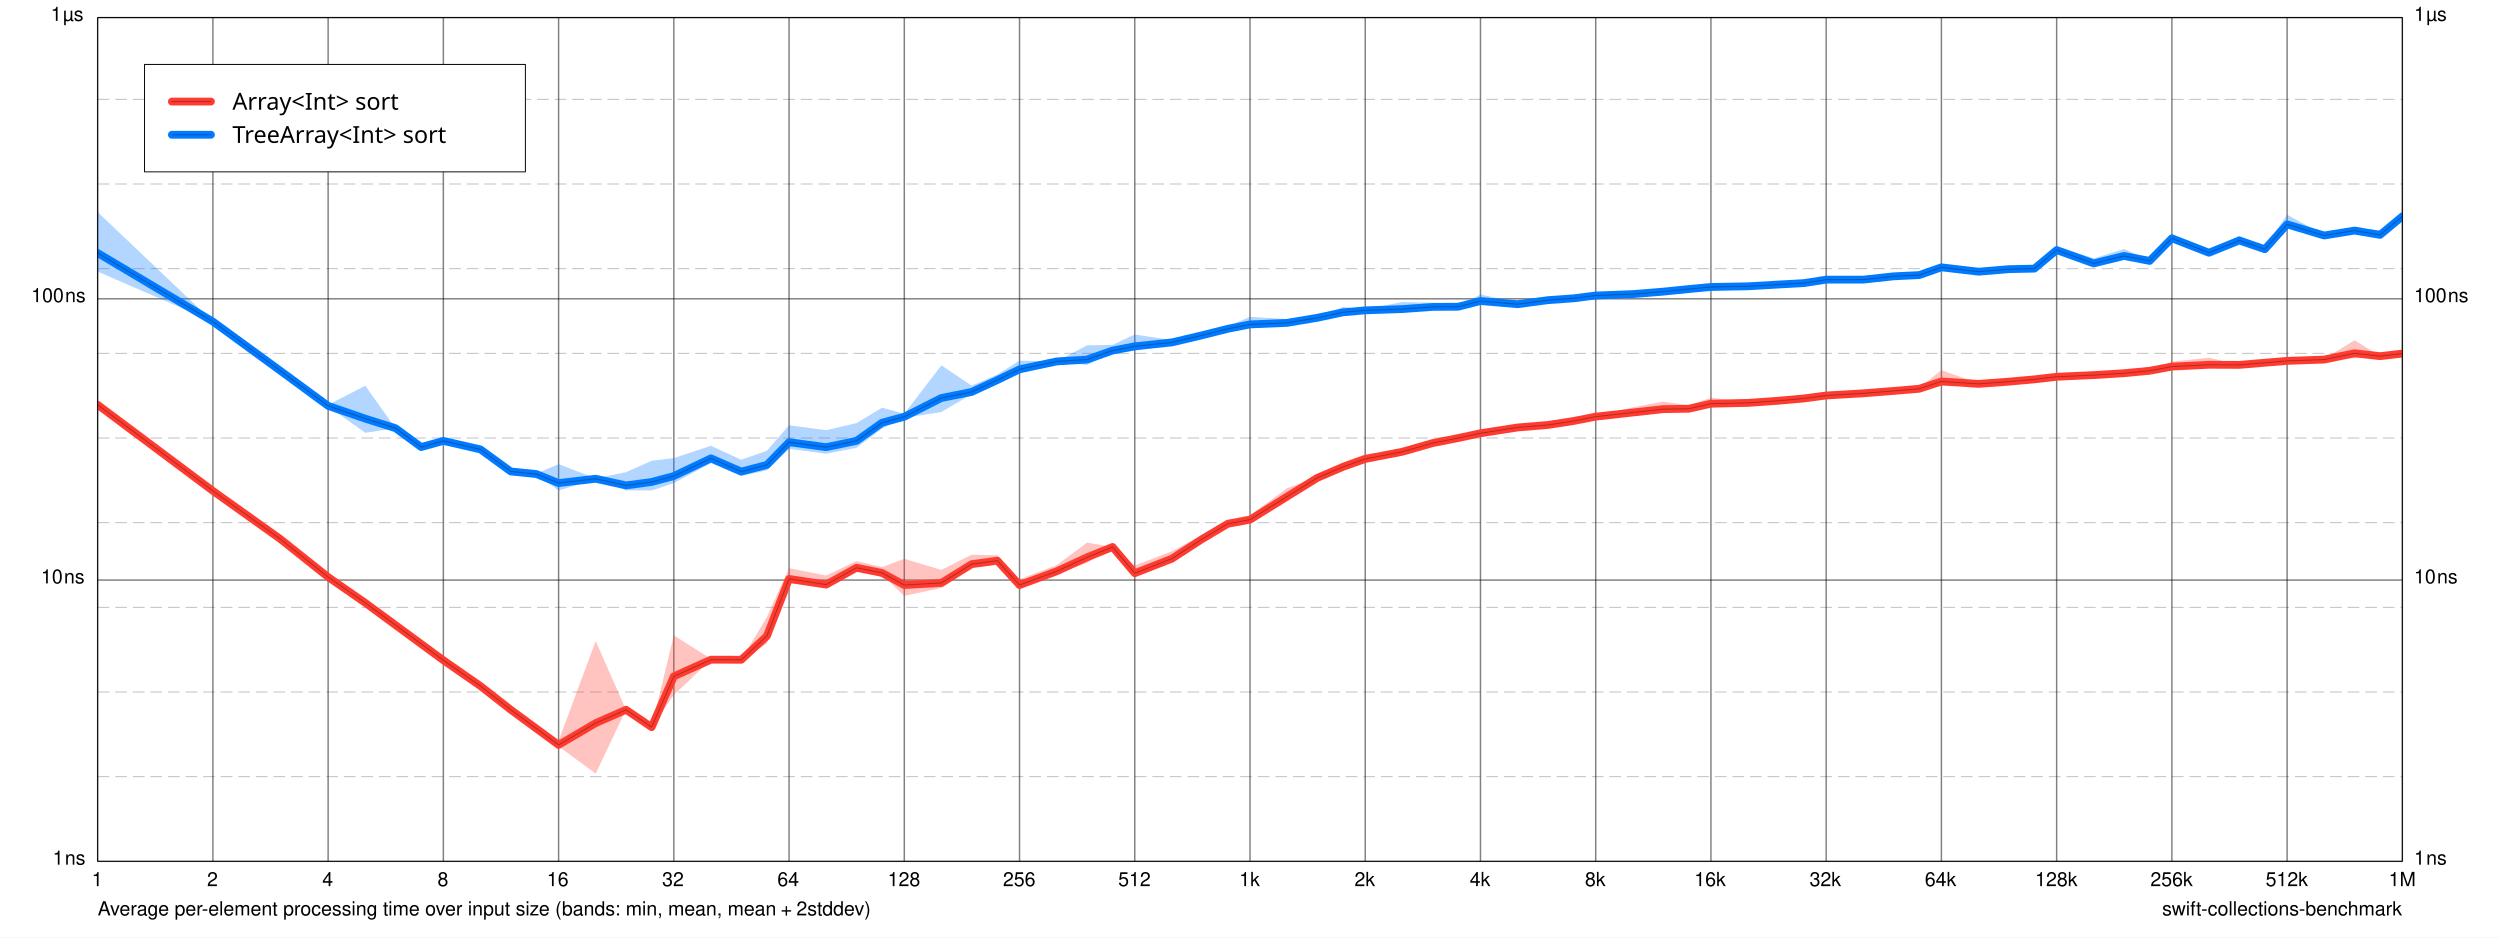
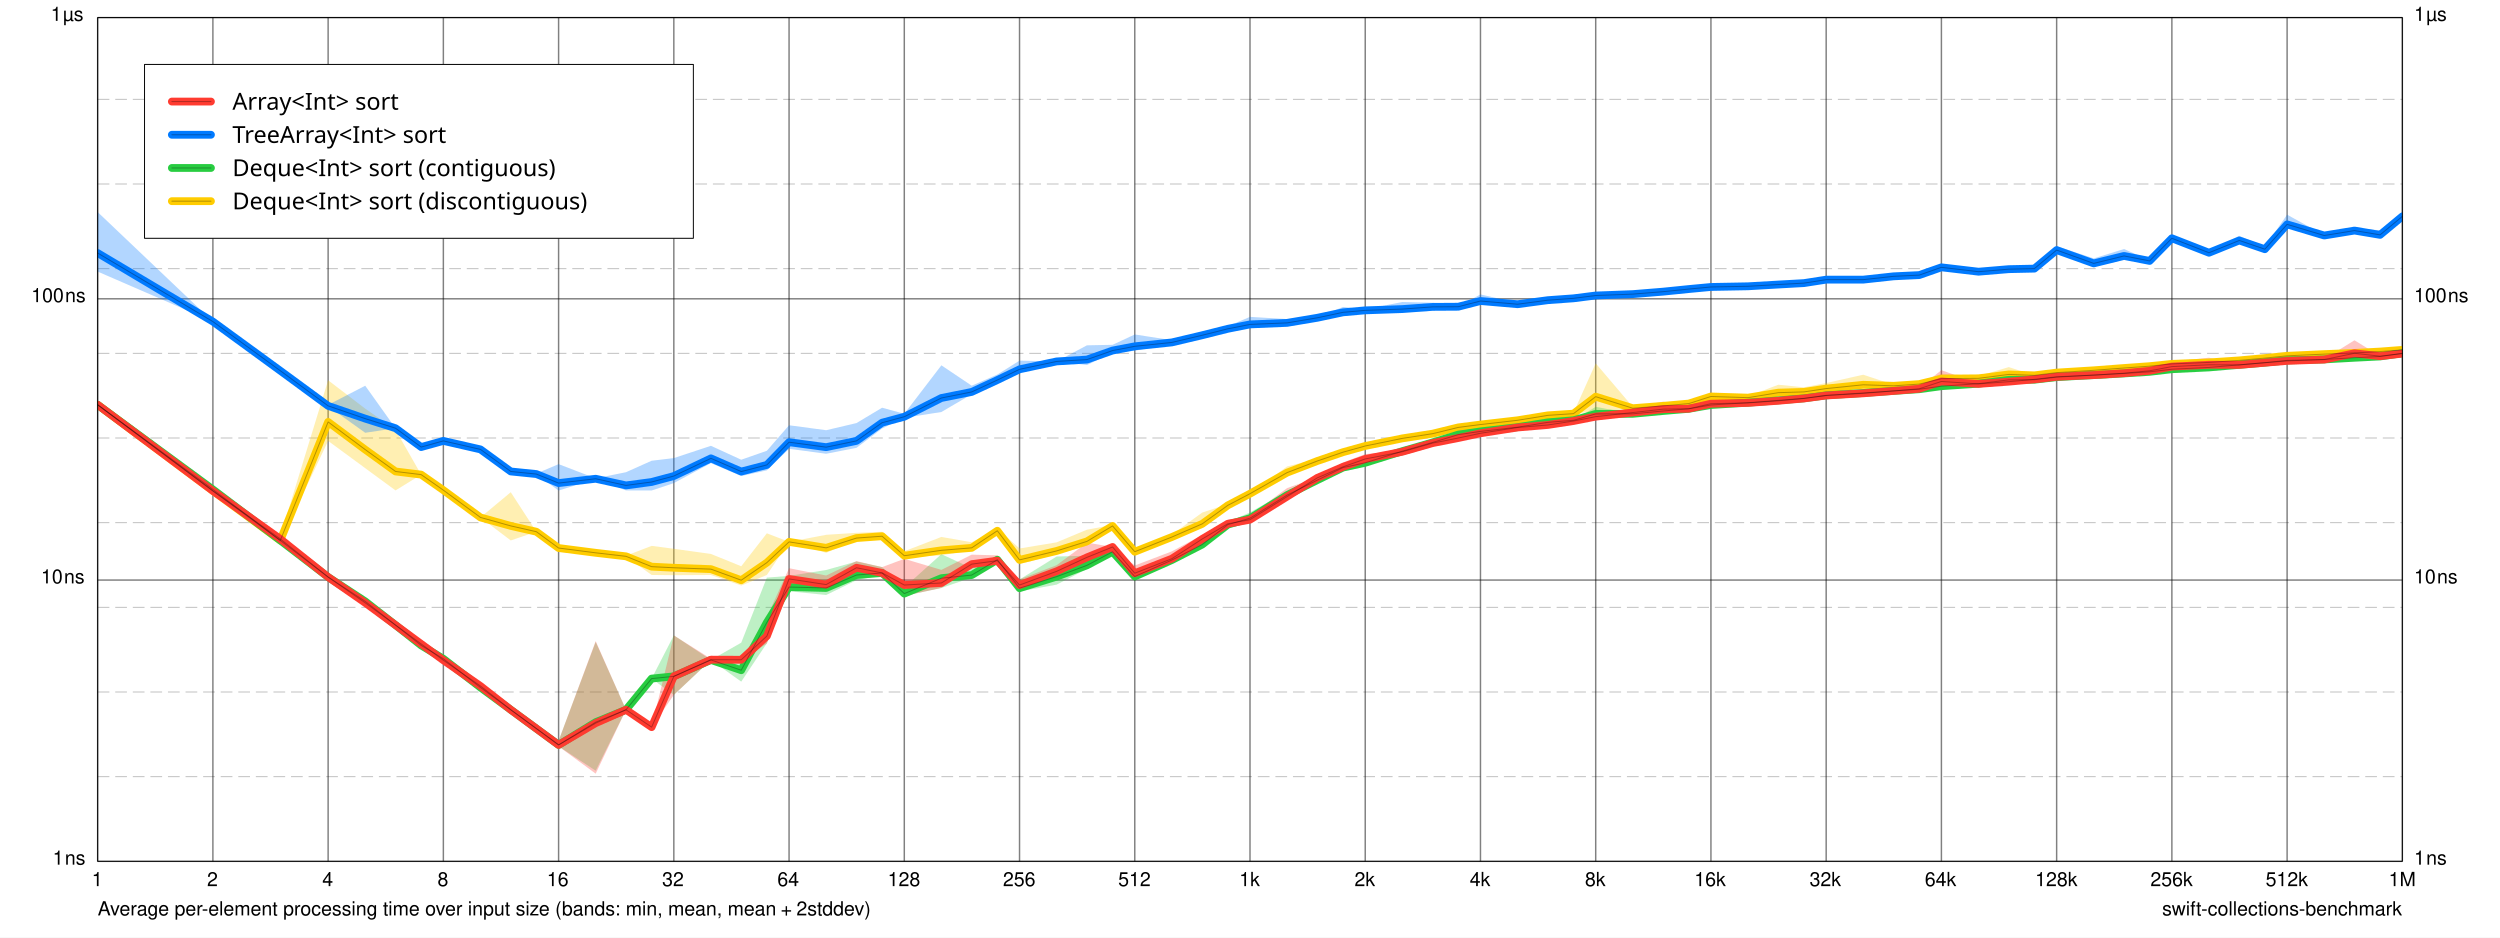
<svg xmlns="http://www.w3.org/2000/svg" xmlns:xlink="http://www.w3.org/1999/xlink" width="1280.0px" height="480.0px" viewBox="0.0 0.0 1280.0 480.0" version="1.1">
  <path d="M 0 0 L 0 480 L 1280 480 L 1280 0 z" fill="#FFFFFF" fill-opacity="1.0" stroke="none" />
  <text x="50" y="468.7" font-family="Helvetica" font-size="10" font-weight="normal" font-style="normal" fill="#000000" fill-opacity="1">Average per-element processing time over input size (bands: min, mean, mean + 2stddev)</text>
  <a xlink:href="https://github.com/apple/swift-collections-benchmark">
    <text x="1107" y="468.7" font-family="Helvetica" font-size="10" font-weight="normal" font-style="normal" fill="#000000" fill-opacity="1">swift-collections-benchmark</text>
  </a>
  <path d="M 50 9 L 50 441" fill="none" stroke-width="0.75" stroke="#000000" stroke-opacity="0.498" stroke-linecap="butt" stroke-linejoin="round" />
  <text x="47" y="453.7" font-family="Helvetica" font-size="10" font-weight="normal" font-style="normal" fill="#000000" fill-opacity="1">1</text>
  <path d="M 109 9 L 109 441" fill="none" stroke-width="0.75" stroke="#000000" stroke-opacity="0.498" stroke-linecap="butt" stroke-linejoin="round" />
  <text x="106" y="453.7" font-family="Helvetica" font-size="10" font-weight="normal" font-style="normal" fill="#000000" fill-opacity="1">2</text>
  <path d="M 168 9 L 168 441" fill="none" stroke-width="0.75" stroke="#000000" stroke-opacity="0.498" stroke-linecap="butt" stroke-linejoin="round" />
  <text x="165" y="453.7" font-family="Helvetica" font-size="10" font-weight="normal" font-style="normal" fill="#000000" fill-opacity="1">4</text>
  <path d="M 227 9 L 227 441" fill="none" stroke-width="0.75" stroke="#000000" stroke-opacity="0.498" stroke-linecap="butt" stroke-linejoin="round" />
  <text x="224" y="453.7" font-family="Helvetica" font-size="10" font-weight="normal" font-style="normal" fill="#000000" fill-opacity="1">8</text>
  <path d="M 286 9 L 286 441" fill="none" stroke-width="0.75" stroke="#000000" stroke-opacity="0.498" stroke-linecap="butt" stroke-linejoin="round" />
  <text x="280" y="453.7" font-family="Helvetica" font-size="10" font-weight="normal" font-style="normal" fill="#000000" fill-opacity="1">16</text>
  <path d="M 345 9 L 345 441" fill="none" stroke-width="0.75" stroke="#000000" stroke-opacity="0.498" stroke-linecap="butt" stroke-linejoin="round" />
  <text x="339" y="453.7" font-family="Helvetica" font-size="10" font-weight="normal" font-style="normal" fill="#000000" fill-opacity="1">32</text>
  <path d="M 404 9 L 404 441" fill="none" stroke-width="0.75" stroke="#000000" stroke-opacity="0.498" stroke-linecap="butt" stroke-linejoin="round" />
  <text x="398" y="453.7" font-family="Helvetica" font-size="10" font-weight="normal" font-style="normal" fill="#000000" fill-opacity="1">64</text>
  <path d="M 463 9 L 463 441" fill="none" stroke-width="0.75" stroke="#000000" stroke-opacity="0.498" stroke-linecap="butt" stroke-linejoin="round" />
  <text x="454.5" y="453.7" font-family="Helvetica" font-size="10" font-weight="normal" font-style="normal" fill="#000000" fill-opacity="1">128</text>
  <path d="M 522 9 L 522 441" fill="none" stroke-width="0.75" stroke="#000000" stroke-opacity="0.498" stroke-linecap="butt" stroke-linejoin="round" />
  <text x="513.5" y="453.7" font-family="Helvetica" font-size="10" font-weight="normal" font-style="normal" fill="#000000" fill-opacity="1">256</text>
  <path d="M 581 9 L 581 441" fill="none" stroke-width="0.75" stroke="#000000" stroke-opacity="0.498" stroke-linecap="butt" stroke-linejoin="round" />
  <text x="572.5" y="453.7" font-family="Helvetica" font-size="10" font-weight="normal" font-style="normal" fill="#000000" fill-opacity="1">512</text>
  <path d="M 640 9 L 640 441" fill="none" stroke-width="0.75" stroke="#000000" stroke-opacity="0.498" stroke-linecap="butt" stroke-linejoin="round" />
  <text x="634.5" y="453.7" font-family="Helvetica" font-size="10" font-weight="normal" font-style="normal" fill="#000000" fill-opacity="1">1k</text>
  <path d="M 699 9 L 699 441" fill="none" stroke-width="0.75" stroke="#000000" stroke-opacity="0.498" stroke-linecap="butt" stroke-linejoin="round" />
  <text x="693.5" y="453.7" font-family="Helvetica" font-size="10" font-weight="normal" font-style="normal" fill="#000000" fill-opacity="1">2k</text>
  <path d="M 758 9 L 758 441" fill="none" stroke-width="0.75" stroke="#000000" stroke-opacity="0.498" stroke-linecap="butt" stroke-linejoin="round" />
  <text x="752.5" y="453.7" font-family="Helvetica" font-size="10" font-weight="normal" font-style="normal" fill="#000000" fill-opacity="1">4k</text>
  <path d="M 817 9 L 817 441" fill="none" stroke-width="0.75" stroke="#000000" stroke-opacity="0.498" stroke-linecap="butt" stroke-linejoin="round" />
  <text x="811.5" y="453.7" font-family="Helvetica" font-size="10" font-weight="normal" font-style="normal" fill="#000000" fill-opacity="1">8k</text>
  <path d="M 876 9 L 876 441" fill="none" stroke-width="0.75" stroke="#000000" stroke-opacity="0.498" stroke-linecap="butt" stroke-linejoin="round" />
  <text x="867.5" y="453.7" font-family="Helvetica" font-size="10" font-weight="normal" font-style="normal" fill="#000000" fill-opacity="1">16k</text>
  <path d="M 935 9 L 935 441" fill="none" stroke-width="0.75" stroke="#000000" stroke-opacity="0.498" stroke-linecap="butt" stroke-linejoin="round" />
  <text x="926.5" y="453.7" font-family="Helvetica" font-size="10" font-weight="normal" font-style="normal" fill="#000000" fill-opacity="1">32k</text>
  <path d="M 994 9 L 994 441" fill="none" stroke-width="0.75" stroke="#000000" stroke-opacity="0.498" stroke-linecap="butt" stroke-linejoin="round" />
  <text x="985.5" y="453.7" font-family="Helvetica" font-size="10" font-weight="normal" font-style="normal" fill="#000000" fill-opacity="1">64k</text>
  <path d="M 1053 9 L 1053 441" fill="none" stroke-width="0.75" stroke="#000000" stroke-opacity="0.498" stroke-linecap="butt" stroke-linejoin="round" />
  <text x="1042" y="453.7" font-family="Helvetica" font-size="10" font-weight="normal" font-style="normal" fill="#000000" fill-opacity="1">128k</text>
  <path d="M 1112 9 L 1112 441" fill="none" stroke-width="0.75" stroke="#000000" stroke-opacity="0.498" stroke-linecap="butt" stroke-linejoin="round" />
  <text x="1101" y="453.7" font-family="Helvetica" font-size="10" font-weight="normal" font-style="normal" fill="#000000" fill-opacity="1">256k</text>
  <path d="M 1171 9 L 1171 441" fill="none" stroke-width="0.75" stroke="#000000" stroke-opacity="0.498" stroke-linecap="butt" stroke-linejoin="round" />
  <text x="1160" y="453.7" font-family="Helvetica" font-size="10" font-weight="normal" font-style="normal" fill="#000000" fill-opacity="1">512k</text>
  <path d="M 1230 9 L 1230 441" fill="none" stroke-width="0.75" stroke="#000000" stroke-opacity="0.498" stroke-linecap="butt" stroke-linejoin="round" />
  <text x="1223" y="453.7" font-family="Helvetica" font-size="10" font-weight="normal" font-style="normal" fill="#000000" fill-opacity="1">1M</text>
  <path d="M 50 441 L 1230 441" fill="none" stroke-width="0.75" stroke="#000000" stroke-opacity="0.498" stroke-linecap="butt" stroke-linejoin="round" />
  <text x="27" y="442.7" font-family="Helvetica" font-size="10" font-weight="normal" font-style="normal" fill="#000000" fill-opacity="1">1 ns</text>
  <text x="1236" y="442.7" font-family="Helvetica" font-size="10" font-weight="normal" font-style="normal" fill="#000000" fill-opacity="1">1 ns</text>
  <path d="M 50 297 L 1230 297" fill="none" stroke-width="0.75" stroke="#000000" stroke-opacity="0.498" stroke-linecap="butt" stroke-linejoin="round" />
  <text x="21" y="298.7" font-family="Helvetica" font-size="10" font-weight="normal" font-style="normal" fill="#000000" fill-opacity="1">10 ns</text>
  <text x="1236" y="298.7" font-family="Helvetica" font-size="10" font-weight="normal" font-style="normal" fill="#000000" fill-opacity="1">10 ns</text>
  <path d="M 50 153 L 1230 153" fill="none" stroke-width="0.75" stroke="#000000" stroke-opacity="0.498" stroke-linecap="butt" stroke-linejoin="round" />
  <text x="16" y="154.7" font-family="Helvetica" font-size="10" font-weight="normal" font-style="normal" fill="#000000" fill-opacity="1">100 ns</text>
  <text x="1236" y="154.7" font-family="Helvetica" font-size="10" font-weight="normal" font-style="normal" fill="#000000" fill-opacity="1">100 ns</text>
  <path d="M 50 9 L 1230 9" fill="none" stroke-width="0.75" stroke="#000000" stroke-opacity="0.498" stroke-linecap="butt" stroke-linejoin="round" />
  <text x="26" y="10.7" font-family="Helvetica" font-size="10" font-weight="normal" font-style="normal" fill="#000000" fill-opacity="1">1 µs</text>
  <text x="1236" y="10.7" font-family="Helvetica" font-size="10" font-weight="normal" font-style="normal" fill="#000000" fill-opacity="1">1 µs</text>
  <path d="M 50 397.65 L 1230 397.65" fill="none" stroke-width="0.5" stroke="#000000" stroke-opacity="0.259" stroke-linecap="butt" stroke-linejoin="round" stroke-dasharray="6 3" stroke-dashoffset="0" />
  <path d="M 50 354.3 L 1230 354.3" fill="none" stroke-width="0.5" stroke="#000000" stroke-opacity="0.259" stroke-linecap="butt" stroke-linejoin="round" stroke-dasharray="6 3" stroke-dashoffset="0" />
  <path d="M 50 310.96 L 1230 310.96" fill="none" stroke-width="0.5" stroke="#000000" stroke-opacity="0.259" stroke-linecap="butt" stroke-linejoin="round" stroke-dasharray="6 3" stroke-dashoffset="0" />
  <path d="M 50 267.61 L 1230 267.61" fill="none" stroke-width="0.5" stroke="#000000" stroke-opacity="0.259" stroke-linecap="butt" stroke-linejoin="round" stroke-dasharray="6 3" stroke-dashoffset="0" />
  <path d="M 50 224.26 L 1230 224.26" fill="none" stroke-width="0.5" stroke="#000000" stroke-opacity="0.259" stroke-linecap="butt" stroke-linejoin="round" stroke-dasharray="6 3" stroke-dashoffset="0" />
  <path d="M 50 180.91 L 1230 180.91" fill="none" stroke-width="0.5" stroke="#000000" stroke-opacity="0.259" stroke-linecap="butt" stroke-linejoin="round" stroke-dasharray="6 3" stroke-dashoffset="0" />
  <path d="M 50 137.56 L 1230 137.56" fill="none" stroke-width="0.5" stroke="#000000" stroke-opacity="0.259" stroke-linecap="butt" stroke-linejoin="round" stroke-dasharray="6 3" stroke-dashoffset="0" />
  <path d="M 50 94.213 L 1230 94.213" fill="none" stroke-width="0.5" stroke="#000000" stroke-opacity="0.259" stroke-linecap="butt" stroke-linejoin="round" stroke-dasharray="6 3" stroke-dashoffset="0" />
  <path d="M 50 50.865 L 1230 50.865" fill="none" stroke-width="0.5" stroke="#000000" stroke-opacity="0.259" stroke-linecap="butt" stroke-linejoin="round" stroke-dasharray="6 3" stroke-dashoffset="0" />
-   <path d="M 74 33 L 74 88 L 269 88 L 269 33 z" fill="#FFFFFF" fill-opacity="1.0" stroke="none" />
+   <path d="M 74 33 L 74 122 L 355 122 L 355 33 z" fill="#FFFFFF" fill-opacity="1.0" stroke="none" />
  <clipPath id="clip-0">
    <path d="M 50 9 L 50 441 L 1230 441 L 1230 9 z" />
  </clipPath>
  <g clip-path="url(#clip-0)">
+     <path d="M 50 207.25L 109 249.25L 143.51 274.61L 168 194.68L 186.99 209.22L 202.51 220.04L 215.63 243L 227 250.97L 245.99 264.93L 261.51 252.01L 274.63 272.24L 286 280.59L 304.99 283.04L 320.51 284.54L 333.63 279.49L 345 280.98L 363.99 283.61L 379.51 289.93L 392.63 273.05L 404 277.44L 422.99 273.82L 438.51 272.81L 451.63 272.26L 463 282.25L 481.99 274.91L 497.51 277.63L 510.63 270.66L 522 280.82L 540.99 277.68L 556.51 271.21L 569.63 268.75L 581 281.35L 599.99 273.75L 615.51 262.44L 628.63 258.07L 640 252.59L 658.99 238.83L 674.51 234.85L 687.63 230.73L 699 227.33L 717.99 224.27L 733.51 221.43L 746.63 218.25L 758 217.37L 776.99 215.06L 792.51 212.55L 805.63 211.36L 817 186.01L 835.99 208.35L 851.51 207.62L 864.63 206.38L 876 202.64L 894.99 202.9L 910.51 196.98L 923.63 198.3L 935 196.12L 953.99 191.85L 969.51 197L 982.63 196.27L 994 191.33L 1013 192.56L 1028.5 187.95L 1041.6 192.18L 1053 190.75L 1072 188.77L 1087.5 188.1L 1100.6 187.25L 1112 186.3L 1131 185.07L 1146.5 184.09L 1159.6 182.11L 1171 180.99L 1190 180.35L 1205.5 180.03L 1218.6 179.91L 1230 179.07L 1230 179.14L 1218.6 180.03L 1205.5 180.93L 1190 181.65L 1171 182.6L 1159.6 183.78L 1146.5 184.68L 1131 185.74L 1112 186.32L 1100.6 187.56L 1087.5 188.54L 1072 189.9L 1053 190.77L 1041.6 192.18L 1028.5 193.09L 1013 194.11L 994 194.81L 982.63 196.8L 969.51 197.73L 953.99 198.94L 935 199.98L 923.63 201.51L 910.51 202.55L 894.99 203.84L 876 203.12L 864.63 206.72L 851.51 207.88L 835.99 209.24L 817 210.44L 805.63 211.94L 792.51 212.69L 776.99 215.24L 758 217.37L 746.63 219.04L 733.51 222.26L 717.99 224.52L 699 228.7L 687.63 231.79L 674.51 236.43L 658.99 243.13L 640 252.83L 628.63 258.97L 615.51 270.41L 599.99 275.39L 581 282.88L 569.63 269.47L 556.51 279.45L 540.99 283.71L 522 288.86L 510.63 272.15L 497.51 281.55L 481.99 284.37L 463 285.35L 451.63 275.36L 438.51 276.47L 422.99 283.04L 404 277.44L 392.63 294.38L 379.51 299.8L 363.99 294.4L 345 294.51L 333.63 294.38L 320.51 284.95L 304.99 283.04L 286 280.59L 274.63 272.24L 261.51 276.71L 245.99 264.93L 227 250.97L 215.63 243L 202.51 251.1L 186.99 239.7L 168 225.74L 143.51 277.46L 109 252.11L 50 207.25" fill="#FFCC00" fill-opacity="0.302" stroke="none" />
+     <path d="M 50 207.25L 109 250.6L 143.51 274.61L 168 295.46L 186.99 307.9L 202.51 317.96L 215.63 330.45L 227 337.3L 245.99 349.91L 261.51 361.31L 274.63 370.95L 286 379.3L 304.99 328.7L 320.51 363.4L 333.63 347.44L 345 325.31L 363.99 337.9L 379.51 329.06L 392.63 295.74L 404 294.84L 422.99 291.84L 438.51 287.48L 451.63 290.36L 463 300.76L 481.99 283.72L 497.51 290.92L 510.63 285.19L 522 296.7L 540.99 284.93L 556.51 284.54L 569.63 281.88L 581 291.79L 599.99 286.72L 615.51 278.46L 628.63 267.34L 640 262.34L 658.99 251.51L 674.51 243.92L 687.63 237.38L 699 236.67L 717.99 230.74L 733.51 224.59L 746.63 221.22L 758 218.6L 776.99 217.61L 792.51 215.55L 805.63 215.15L 817 208.3L 835.99 211.87L 851.51 210.36L 864.63 209.15L 876 206.64L 894.99 205.89L 910.51 204.53L 923.63 203.46L 935 202.36L 953.99 201.12L 969.51 200.09L 982.63 199.11L 994 197.68L 1013 196.07L 1028.5 191.54L 1041.6 193.84L 1053 192.87L 1072 191.58L 1087.5 191.09L 1100.6 190.31L 1112 188.83L 1131 187.96L 1146.5 186.15L 1159.6 184.75L 1171 183.12L 1190 183.61L 1205.5 182.84L 1218.6 182.47L 1230 180.71L 1230 180.94L 1218.6 182.52L 1205.5 183.29L 1190 184.18L 1171 185.02L 1159.6 186L 1146.5 187.04L 1131 188.19L 1112 189.12L 1100.6 190.39L 1087.5 191.24L 1072 192.23L 1053 193.16L 1041.6 194.61L 1028.5 195.55L 1013 196.55L 994 197.75L 982.63 199.33L 969.51 200.15L 953.99 201.22L 935 202.45L 923.63 204.13L 910.51 205.15L 894.99 206.28L 876 207.62L 864.63 209.37L 851.51 210.45L 835.99 211.87L 817 213.25L 805.63 215.19L 792.51 216.49L 776.99 219.1L 758 221.7L 746.63 222.99L 733.51 227.2L 717.99 231.08L 699 237.05L 687.63 240.12L 674.51 246.47L 658.99 254.2L 640 266.38L 628.63 269.09L 615.51 278.95L 599.99 286.74L 581 296.43L 569.63 282.77L 556.51 291.28L 540.99 299.33L 522 302.81L 510.63 287.08L 497.51 295.74L 481.99 301.04L 463 305.07L 451.63 294.43L 438.51 297.07L 422.99 304.64L 404 302.73L 392.63 329.32L 379.51 349L 363.99 337.9L 345 355.79L 333.63 347.44L 320.51 363.4L 304.99 394.6L 286 382.15L 274.63 373.8L 261.51 364.16L 245.99 352.76L 227 337.3L 215.63 330.45L 202.51 320.81L 186.99 307.9L 168 295.46L 143.51 277.46L 109 250.6L 50 207.25" fill="#28CD41" fill-opacity="0.302" stroke="none" />
    <path d="M 50 108.57L 109 164.65L 143.51 189.29L 168 207.28L 186.99 197.49L 202.51 219.25L 215.63 228.89L 227 225.74L 245.99 229.79L 261.51 241.39L 274.63 242.45L 286 237.64L 304.99 244.92L 320.51 241.77L 333.63 235.9L 345 234.54L 363.99 228.25L 379.51 235.38L 392.63 230.79L 404 217.74L 422.99 220.27L 438.51 216.61L 451.63 208.75L 463 211.86L 481.99 187.04L 497.51 197.47L 510.63 191.77L 522 184.64L 540.99 185.05L 556.51 176.81L 569.63 176.54L 581 171.24L 599.99 174.18L 615.51 169.86L 628.63 167.04L 640 162.23L 658.99 163.38L 674.51 162.45L 687.63 157.17L 699 158.38L 717.99 154.63L 733.51 155L 746.63 157.03L 758 150.74L 776.99 155.06L 792.51 153.26L 805.63 152.63L 817 150.82L 835.99 150.55L 851.51 148.45L 864.63 146.44L 876 146.47L 894.99 145.63L 910.51 145.38L 923.63 144.62L 935 142.68L 953.99 142.68L 969.51 140.83L 982.63 139.35L 994 136.35L 1013 138.41L 1028.5 137.59L 1041.6 137.48L 1053 126.02L 1072 132.31L 1087.5 127.5L 1100.6 133.28L 1112 121.96L 1131 128.79L 1146.5 120.74L 1159.6 126.33L 1171 109.91L 1190 120.41L 1205.5 116.96L 1218.6 117.88L 1230 108.63L 1230 111.57L 1218.6 121.11L 1205.5 118.44L 1190 120.64L 1171 116.74L 1159.6 128.04L 1146.5 123.99L 1131 129.62L 1112 122.02L 1100.6 133.7L 1087.5 132.34L 1072 135.78L 1053 128.77L 1041.6 137.55L 1028.5 137.89L 1013 139.36L 994 137.05L 982.63 141.38L 969.51 141.71L 953.99 143.34L 935 143.36L 923.63 145.07L 910.51 145.79L 894.99 146.92L 876 147.1L 864.63 148.55L 851.51 149.64L 835.99 150.6L 817 151.47L 805.63 152.78L 792.51 153.84L 776.99 156.01L 758 155.36L 746.63 157.04L 733.51 157.88L 717.99 159.58L 699 159.08L 687.63 160.91L 674.51 162.79L 658.99 166.01L 640 167.53L 628.63 168.81L 615.51 172.29L 599.99 175.73L 581 179.61L 569.63 180.56L 556.51 186.9L 540.99 185.05L 522 190.74L 510.63 195.6L 497.51 201.85L 481.99 210.95L 463 213.91L 451.63 219.38L 438.51 229.3L 422.99 232.33L 404 229.78L 392.63 240.82L 379.51 243.73L 363.99 237.12L 345 247.34L 333.63 251.13L 320.51 251.1L 304.99 245.18L 286 251.16L 274.63 242.81L 261.51 241.39L 245.99 230.2L 227 225.74L 215.63 228.89L 202.51 219.25L 186.99 221.58L 168 208L 143.51 190.01L 109 164.65L 50 139.04" fill="#007AFF" fill-opacity="0.302" stroke="none" />
    <path d="M 50 207.25L 109 249.25L 143.51 275.96L 168 295.46L 186.99 306.56L 202.51 317.96L 215.63 327.6L 227 335.95L 245.99 351.25L 261.51 361.31L 274.63 370.95L 286 379.3L 304.99 328.22L 320.51 363.4L 333.63 372.29L 345 325.31L 363.99 337.32L 379.51 337.8L 392.63 315.98L 404 290.92L 422.99 294.67L 438.51 287.28L 451.63 290.36L 463 286.12L 481.99 291.78L 497.51 283.98L 510.63 284.33L 522 296.59L 540.99 289.39L 556.51 277.85L 569.63 280.05L 581 289.54L 599.99 282.29L 615.51 273.95L 628.63 266.13L 640 263.91L 658.99 249.91L 674.51 244.33L 687.63 236.78L 699 232.5L 717.99 230.59L 733.51 225.55L 746.63 224.08L 758 221.64L 776.99 218.79L 792.51 217.52L 805.63 215.19L 817 213.22L 835.99 208.55L 851.51 205.64L 864.63 207.57L 876 203.62L 894.99 205.93L 910.51 204.94L 923.63 203.94L 935 202.31L 953.99 201.17L 969.51 199.7L 982.63 198.57L 994 189.53L 1013 196.24L 1028.5 195.15L 1041.6 194.18L 1053 192.81L 1072 191.43L 1087.5 190.71L 1100.6 189.75L 1112 185.17L 1131 183.14L 1146.5 186.75L 1159.6 185.36L 1171 184.58L 1190 183.79L 1205.5 174.22L 1218.6 182.33L 1230 180.88L 1230 181.1L 1218.6 182.37L 1205.5 183.42L 1190 184.2L 1171 184.84L 1159.6 185.84L 1146.5 186.85L 1131 188.09L 1112 188.62L 1100.6 189.87L 1087.5 191.21L 1072 192.26L 1053 192.94L 1041.6 194.24L 1028.5 195.5L 1013 196.66L 994 197.49L 982.63 199.22L 969.51 200.32L 953.99 201.45L 935 202.56L 923.63 204.04L 910.51 205.28L 894.99 206.41L 876 207.83L 864.63 209.88L 851.51 210.89L 835.99 212.18L 817 213.36L 805.63 215.68L 792.51 217.61L 776.99 218.9L 758 221.89L 746.63 224.34L 733.51 227.34L 717.99 231.54L 699 235.89L 687.63 239.83L 674.51 244.75L 658.99 255.87L 640 266.85L 628.63 268.9L 615.51 276.7L 599.99 287.43L 581 294.93L 569.63 280.05L 556.51 288.26L 540.99 293.67L 522 300.62L 510.63 288.07L 497.51 290.66L 481.99 301.04L 463 305.07L 451.63 294.43L 438.51 291.93L 422.99 301.04L 404 298.48L 392.63 329.51L 379.51 337.8L 363.99 337.9L 345 355.79L 333.63 372.29L 320.51 363.4L 304.99 396.11L 286 382.15L 274.63 373.8L 261.51 364.16L 245.99 351.25L 227 338.8L 215.63 330.45L 202.51 320.81L 186.99 309.41L 168 295.46L 143.51 275.96L 109 252.11L 50 207.25" fill="#FF3B30" fill-opacity="0.302" stroke="none" />
+     <path d="M 50 207.25L 109 251.35L 143.51 276.71L 168 216.03L 186.99 230.2L 202.51 241.39L 215.63 243L 227 250.97L 245.99 264.93L 261.51 269.26L 274.63 272.24L 286 280.59L 304.99 283.04L 320.51 284.84L 333.63 290.13L 345 290.69L 363.99 291.4L 379.51 297.07L 392.63 288.07L 404 277.44L 422.99 280.5L 438.51 275.49L 451.63 274.54L 463 284.53L 481.99 281.76L 497.51 280.5L 510.63 271.75L 522 286.66L 540.99 282.08L 556.51 277.19L 569.63 269.28L 581 282.48L 599.99 274.96L 615.51 268.23L 628.63 258.74L 640 252.77L 658.99 241.98L 674.51 236.01L 687.63 231.51L 699 228.34L 717.99 224.45L 733.51 222.04L 746.63 218.83L 758 217.37L 776.99 215.19L 792.51 212.66L 805.63 211.79L 817 203.09L 835.99 209.01L 851.51 207.81L 864.63 206.63L 876 203L 894.99 203.6L 910.51 201.04L 923.63 200.65L 935 198.95L 953.99 197.01L 969.51 197.54L 982.63 196.66L 994 193.88L 1013 193.7L 1028.5 191.7L 1041.6 192.18L 1053 190.77L 1072 189.6L 1087.5 188.42L 1100.6 187.48L 1112 186.31L 1131 185.56L 1146.5 184.52L 1159.6 183.34L 1171 182.18L 1190 181.31L 1205.5 180.69L 1218.6 180L 1230 179.13" fill="none" stroke-width="4" stroke="#FFCC00" stroke-opacity="1" stroke-linecap="round" stroke-linejoin="round" />
+     <path d="M 50 207.25L 109 250.6L 143.51 276.71L 168 295.46L 186.99 307.9L 202.51 320.05L 215.63 330.45L 227 337.3L 245.99 352L 261.51 363.4L 274.63 373.04L 286 381.39L 304.99 369.74L 320.51 363.4L 333.63 347.44L 345 346.29L 363.99 337.9L 379.51 343.15L 392.63 318.67L 404 300.57L 422.99 301.04L 438.51 294.42L 451.63 293.34L 463 303.92L 481.99 296.03L 497.51 294.45L 510.63 286.58L 522 301.15L 540.99 295.24L 556.51 289.45L 569.63 282.53L 581 295.18L 599.99 286.74L 615.51 278.82L 628.63 268.63L 640 265.3L 658.99 253.49L 674.51 245.79L 687.63 239.39L 699 236.95L 717.99 230.99L 733.51 226.51L 746.63 222.52L 758 220.88L 776.99 218.71L 792.51 216.24L 805.63 215.18L 817 211.92L 835.99 211.87L 851.51 210.43L 864.63 209.31L 876 207.36L 894.99 206.18L 910.51 204.99L 923.63 203.95L 935 202.42L 953.99 201.2L 969.51 200.14L 982.63 199.28L 994 197.73L 1013 196.43L 1028.5 194.48L 1041.6 194.41L 1053 193.09L 1072 192.06L 1087.5 191.2L 1100.6 190.37L 1112 189.04L 1131 188.13L 1146.5 186.81L 1159.6 185.67L 1171 184.52L 1190 184.03L 1205.5 183.17L 1218.6 182.51L 1230 180.88" fill="none" stroke-width="4" stroke="#28CD41" stroke-opacity="1" stroke-linecap="round" stroke-linejoin="round" />
    <path d="M 50 129.55L 109 164.65L 143.51 189.82L 168 207.81L 186.99 214.34L 202.51 219.25L 215.63 228.89L 227 225.74L 245.99 230.09L 261.51 241.39L 274.63 242.72L 286 247.34L 304.99 245.12L 320.51 248.53L 333.63 246.78L 345 243.73L 363.99 234.68L 379.51 241.44L 392.63 238.04L 404 226.4L 422.99 228.95L 438.51 225.73L 451.63 216.42L 463 213.37L 481.99 203.77L 497.51 200.67L 510.63 194.58L 522 189.09L 540.99 185.05L 556.51 184.1L 569.63 179.48L 581 177.31L 599.99 175.32L 615.51 171.65L 628.63 168.35L 640 166.1L 658.99 165.31L 674.51 162.7L 687.63 159.91L 699 158.9L 717.99 158.25L 733.51 157.12L 746.63 157.04L 758 154.12L 776.99 155.76L 792.51 153.69L 805.63 152.74L 817 151.3L 835.99 150.59L 851.51 149.33L 864.63 148L 876 146.93L 894.99 146.58L 910.51 145.68L 923.63 144.95L 935 143.18L 953.99 143.17L 969.51 141.48L 982.63 140.85L 994 136.87L 1013 139.11L 1028.5 137.81L 1041.6 137.53L 1053 128.04L 1072 134.86L 1087.5 131.04L 1100.6 133.59L 1112 122L 1131 129.4L 1146.5 123.12L 1159.6 127.59L 1171 114.88L 1190 120.58L 1205.5 118.05L 1218.6 120.25L 1230 110.79" fill="none" stroke-width="4" stroke="#007AFF" stroke-opacity="1" stroke-linecap="round" stroke-linejoin="round" />
    <path d="M 50 207.25L 109 251.35L 143.51 275.96L 168 295.46L 186.99 308.65L 202.51 320.05L 215.63 329.7L 227 338.05L 245.99 351.25L 261.51 363.4L 274.63 373.04L 286 381.39L 304.99 370.24L 320.51 363.4L 333.63 372.29L 345 346.29L 363.99 337.75L 379.51 337.8L 392.63 325.68L 404 296.42L 422.99 299.31L 438.51 290.69L 451.63 293.34L 463 299.54L 481.99 298.48L 497.51 288.84L 510.63 287.07L 522 299.54L 540.99 292.52L 556.51 285.37L 569.63 280.05L 581 293.48L 599.99 286.05L 615.51 275.97L 628.63 268.17L 640 266.07L 658.99 254.25L 674.51 244.64L 687.63 239.01L 699 234.98L 717.99 231.29L 733.51 226.86L 746.63 224.27L 758 221.83L 776.99 218.87L 792.51 217.58L 805.63 215.56L 817 213.32L 835.99 211.21L 851.51 209.48L 864.63 209.27L 876 206.7L 894.99 206.28L 910.51 205.19L 923.63 204.01L 935 202.49L 953.99 201.38L 969.51 200.16L 982.63 199.05L 994 195.31L 1013 196.55L 1028.5 195.41L 1041.6 194.23L 1053 192.91L 1072 192.04L 1087.5 191.08L 1100.6 189.84L 1112 187.7L 1131 186.76L 1146.5 186.82L 1159.6 185.72L 1171 184.77L 1190 184.1L 1205.5 180.88L 1218.6 182.36L 1230 181.04" fill="none" stroke-width="4" stroke="#FF3B30" stroke-opacity="1" stroke-linecap="round" stroke-linejoin="round" />
+     <path d="M 50 207.25L 109 251.35L 143.51 276.71L 168 216.03L 186.99 230.2L 202.51 241.39L 215.63 243L 227 250.97L 245.99 264.93L 261.51 269.26L 274.63 272.24L 286 280.59L 304.99 283.04L 320.51 284.84L 333.63 290.13L 345 290.69L 363.99 291.4L 379.51 297.07L 392.63 288.07L 404 277.44L 422.99 280.5L 438.51 275.49L 451.63 274.54L 463 284.53L 481.99 281.76L 497.51 280.5L 510.63 271.75L 522 286.66L 540.99 282.08L 556.51 277.19L 569.63 269.28L 581 282.48L 599.99 274.96L 615.51 268.23L 628.63 258.74L 640 252.77L 658.99 241.98L 674.51 236.01L 687.63 231.51L 699 228.34L 717.99 224.45L 733.51 222.04L 746.63 218.83L 758 217.37L 776.99 215.19L 792.51 212.66L 805.63 211.79L 817 203.09L 835.99 209.01L 851.51 207.81L 864.63 206.63L 876 203L 894.99 203.6L 910.51 201.04L 923.63 200.65L 935 198.95L 953.99 197.01L 969.51 197.54L 982.63 196.66L 994 193.88L 1013 193.7L 1028.5 191.7L 1041.6 192.18L 1053 190.77L 1072 189.6L 1087.5 188.42L 1100.6 187.48L 1112 186.31L 1131 185.56L 1146.5 184.52L 1159.6 183.34L 1171 182.18L 1190 181.31L 1205.5 180.69L 1218.6 180L 1230 179.13" fill="none" stroke-width="0.5" stroke="#000000" stroke-opacity="0.302" stroke-linecap="round" stroke-linejoin="round" />
+     <path d="M 50 207.25L 109 250.6L 143.51 276.71L 168 295.46L 186.99 307.9L 202.51 320.05L 215.63 330.45L 227 337.3L 245.99 352L 261.51 363.4L 274.63 373.04L 286 381.39L 304.99 369.74L 320.51 363.4L 333.63 347.44L 345 346.29L 363.99 337.9L 379.51 343.15L 392.63 318.67L 404 300.57L 422.99 301.04L 438.51 294.42L 451.63 293.34L 463 303.92L 481.99 296.03L 497.51 294.45L 510.63 286.58L 522 301.15L 540.99 295.24L 556.51 289.45L 569.63 282.53L 581 295.18L 599.99 286.74L 615.51 278.82L 628.63 268.63L 640 265.3L 658.99 253.49L 674.51 245.79L 687.63 239.39L 699 236.95L 717.99 230.99L 733.51 226.51L 746.63 222.52L 758 220.88L 776.99 218.71L 792.51 216.24L 805.63 215.18L 817 211.92L 835.99 211.87L 851.51 210.43L 864.63 209.31L 876 207.36L 894.99 206.18L 910.51 204.99L 923.63 203.95L 935 202.42L 953.99 201.2L 969.51 200.14L 982.63 199.28L 994 197.73L 1013 196.43L 1028.5 194.48L 1041.6 194.41L 1053 193.09L 1072 192.06L 1087.5 191.2L 1100.6 190.37L 1112 189.04L 1131 188.13L 1146.5 186.81L 1159.6 185.67L 1171 184.52L 1190 184.03L 1205.5 183.17L 1218.6 182.51L 1230 180.88" fill="none" stroke-width="0.5" stroke="#000000" stroke-opacity="0.302" stroke-linecap="round" stroke-linejoin="round" />
    <path d="M 50 129.55L 109 164.65L 143.51 189.82L 168 207.81L 186.99 214.34L 202.51 219.25L 215.63 228.89L 227 225.74L 245.99 230.09L 261.51 241.39L 274.63 242.72L 286 247.34L 304.99 245.12L 320.51 248.53L 333.63 246.78L 345 243.73L 363.99 234.68L 379.51 241.44L 392.63 238.04L 404 226.4L 422.99 228.95L 438.51 225.73L 451.63 216.42L 463 213.37L 481.99 203.77L 497.51 200.67L 510.63 194.58L 522 189.09L 540.99 185.05L 556.51 184.1L 569.63 179.48L 581 177.31L 599.99 175.32L 615.51 171.65L 628.63 168.35L 640 166.1L 658.99 165.31L 674.51 162.7L 687.63 159.91L 699 158.9L 717.99 158.25L 733.51 157.12L 746.63 157.04L 758 154.12L 776.99 155.76L 792.51 153.69L 805.63 152.74L 817 151.3L 835.99 150.59L 851.51 149.33L 864.63 148L 876 146.93L 894.99 146.58L 910.51 145.68L 923.63 144.95L 935 143.18L 953.99 143.17L 969.51 141.48L 982.63 140.85L 994 136.87L 1013 139.11L 1028.5 137.81L 1041.6 137.53L 1053 128.04L 1072 134.86L 1087.5 131.04L 1100.6 133.59L 1112 122L 1131 129.4L 1146.5 123.12L 1159.6 127.59L 1171 114.88L 1190 120.58L 1205.5 118.05L 1218.6 120.25L 1230 110.79" fill="none" stroke-width="0.5" stroke="#000000" stroke-opacity="0.302" stroke-linecap="round" stroke-linejoin="round" />
    <path d="M 50 207.25L 109 251.35L 143.51 275.96L 168 295.46L 186.99 308.65L 202.51 320.05L 215.63 329.7L 227 338.05L 245.99 351.25L 261.51 363.4L 274.63 373.04L 286 381.39L 304.99 370.24L 320.51 363.4L 333.63 372.29L 345 346.29L 363.99 337.75L 379.51 337.8L 392.63 325.68L 404 296.42L 422.99 299.31L 438.51 290.69L 451.63 293.34L 463 299.54L 481.99 298.48L 497.51 288.84L 510.63 287.07L 522 299.54L 540.99 292.52L 556.51 285.37L 569.63 280.05L 581 293.48L 599.99 286.05L 615.51 275.97L 628.63 268.17L 640 266.07L 658.99 254.25L 674.51 244.64L 687.63 239.01L 699 234.98L 717.99 231.29L 733.51 226.86L 746.63 224.27L 758 221.83L 776.99 218.87L 792.51 217.58L 805.63 215.56L 817 213.32L 835.99 211.21L 851.51 209.48L 864.63 209.27L 876 206.7L 894.99 206.28L 910.51 205.19L 923.63 204.01L 935 202.49L 953.99 201.38L 969.51 200.16L 982.63 199.05L 994 195.31L 1013 196.55L 1028.5 195.41L 1041.6 194.23L 1053 192.91L 1072 192.04L 1087.5 191.08L 1100.6 189.84L 1112 187.7L 1131 186.76L 1146.5 186.82L 1159.6 185.72L 1171 184.77L 1190 184.1L 1205.5 180.88L 1218.6 182.36L 1230 181.04" fill="none" stroke-width="0.5" stroke="#000000" stroke-opacity="0.302" stroke-linecap="round" stroke-linejoin="round" />
  </g>
-   <path d="M 74 33 L 74 88 L 269 88 L 269 33 z" fill="#FFFFFF" fill-opacity="0.702" stroke-width="0.5" stroke="#000000" stroke-opacity="1" stroke-linecap="round" stroke-linejoin="round" />
+   <path d="M 74 33 L 74 122 L 355 122 L 355 33 z" fill="#FFFFFF" fill-opacity="0.702" stroke-width="0.5" stroke="#000000" stroke-opacity="1" stroke-linecap="round" stroke-linejoin="round" />
  <path d="M 88 52 L 108 52" fill="none" stroke-width="4" stroke="#FF3B30" stroke-opacity="1" stroke-linecap="round" stroke-linejoin="round" />
  <path d="M 88 52 L 108 52" fill="none" stroke-width="0.5" stroke="#000000" stroke-opacity="0.302" stroke-linecap="round" stroke-linejoin="round" />
  <text x="119" y="56.17" font-family="Menlo" font-size="12" font-weight="normal" font-style="normal" fill="#000000" fill-opacity="1">Array&lt;Int&gt; sort</text>
  <path d="M 88 69 L 108 69" fill="none" stroke-width="4" stroke="#007AFF" stroke-opacity="1" stroke-linecap="round" stroke-linejoin="round" />
  <path d="M 88 69 L 108 69" fill="none" stroke-width="0.5" stroke="#000000" stroke-opacity="0.302" stroke-linecap="round" stroke-linejoin="round" />
  <text x="119" y="73.17" font-family="Menlo" font-size="12" font-weight="normal" font-style="normal" fill="#000000" fill-opacity="1">TreeArray&lt;Int&gt; sort</text>
+   <path d="M 88 86 L 108 86" fill="none" stroke-width="4" stroke="#28CD41" stroke-opacity="1" stroke-linecap="round" stroke-linejoin="round" />
+   <path d="M 88 86 L 108 86" fill="none" stroke-width="0.5" stroke="#000000" stroke-opacity="0.302" stroke-linecap="round" stroke-linejoin="round" />
+   <text x="119" y="90.17" font-family="Menlo" font-size="12" font-weight="normal" font-style="normal" fill="#000000" fill-opacity="1">Deque&lt;Int&gt; sort (contiguous)</text>
+   <path d="M 88 103 L 108 103" fill="none" stroke-width="4" stroke="#FFCC00" stroke-opacity="1" stroke-linecap="round" stroke-linejoin="round" />
+   <path d="M 88 103 L 108 103" fill="none" stroke-width="0.5" stroke="#000000" stroke-opacity="0.302" stroke-linecap="round" stroke-linejoin="round" />
+   <text x="119" y="107.17" font-family="Menlo" font-size="12" font-weight="normal" font-style="normal" fill="#000000" fill-opacity="1">Deque&lt;Int&gt; sort (discontiguous)</text>
  <path d="M 50 9 L 50 441 L 1230 441 L 1230 9 z" fill="none" stroke-width="0.5" stroke="#000000" stroke-opacity="1" stroke-linecap="round" stroke-linejoin="round" />
</svg>
